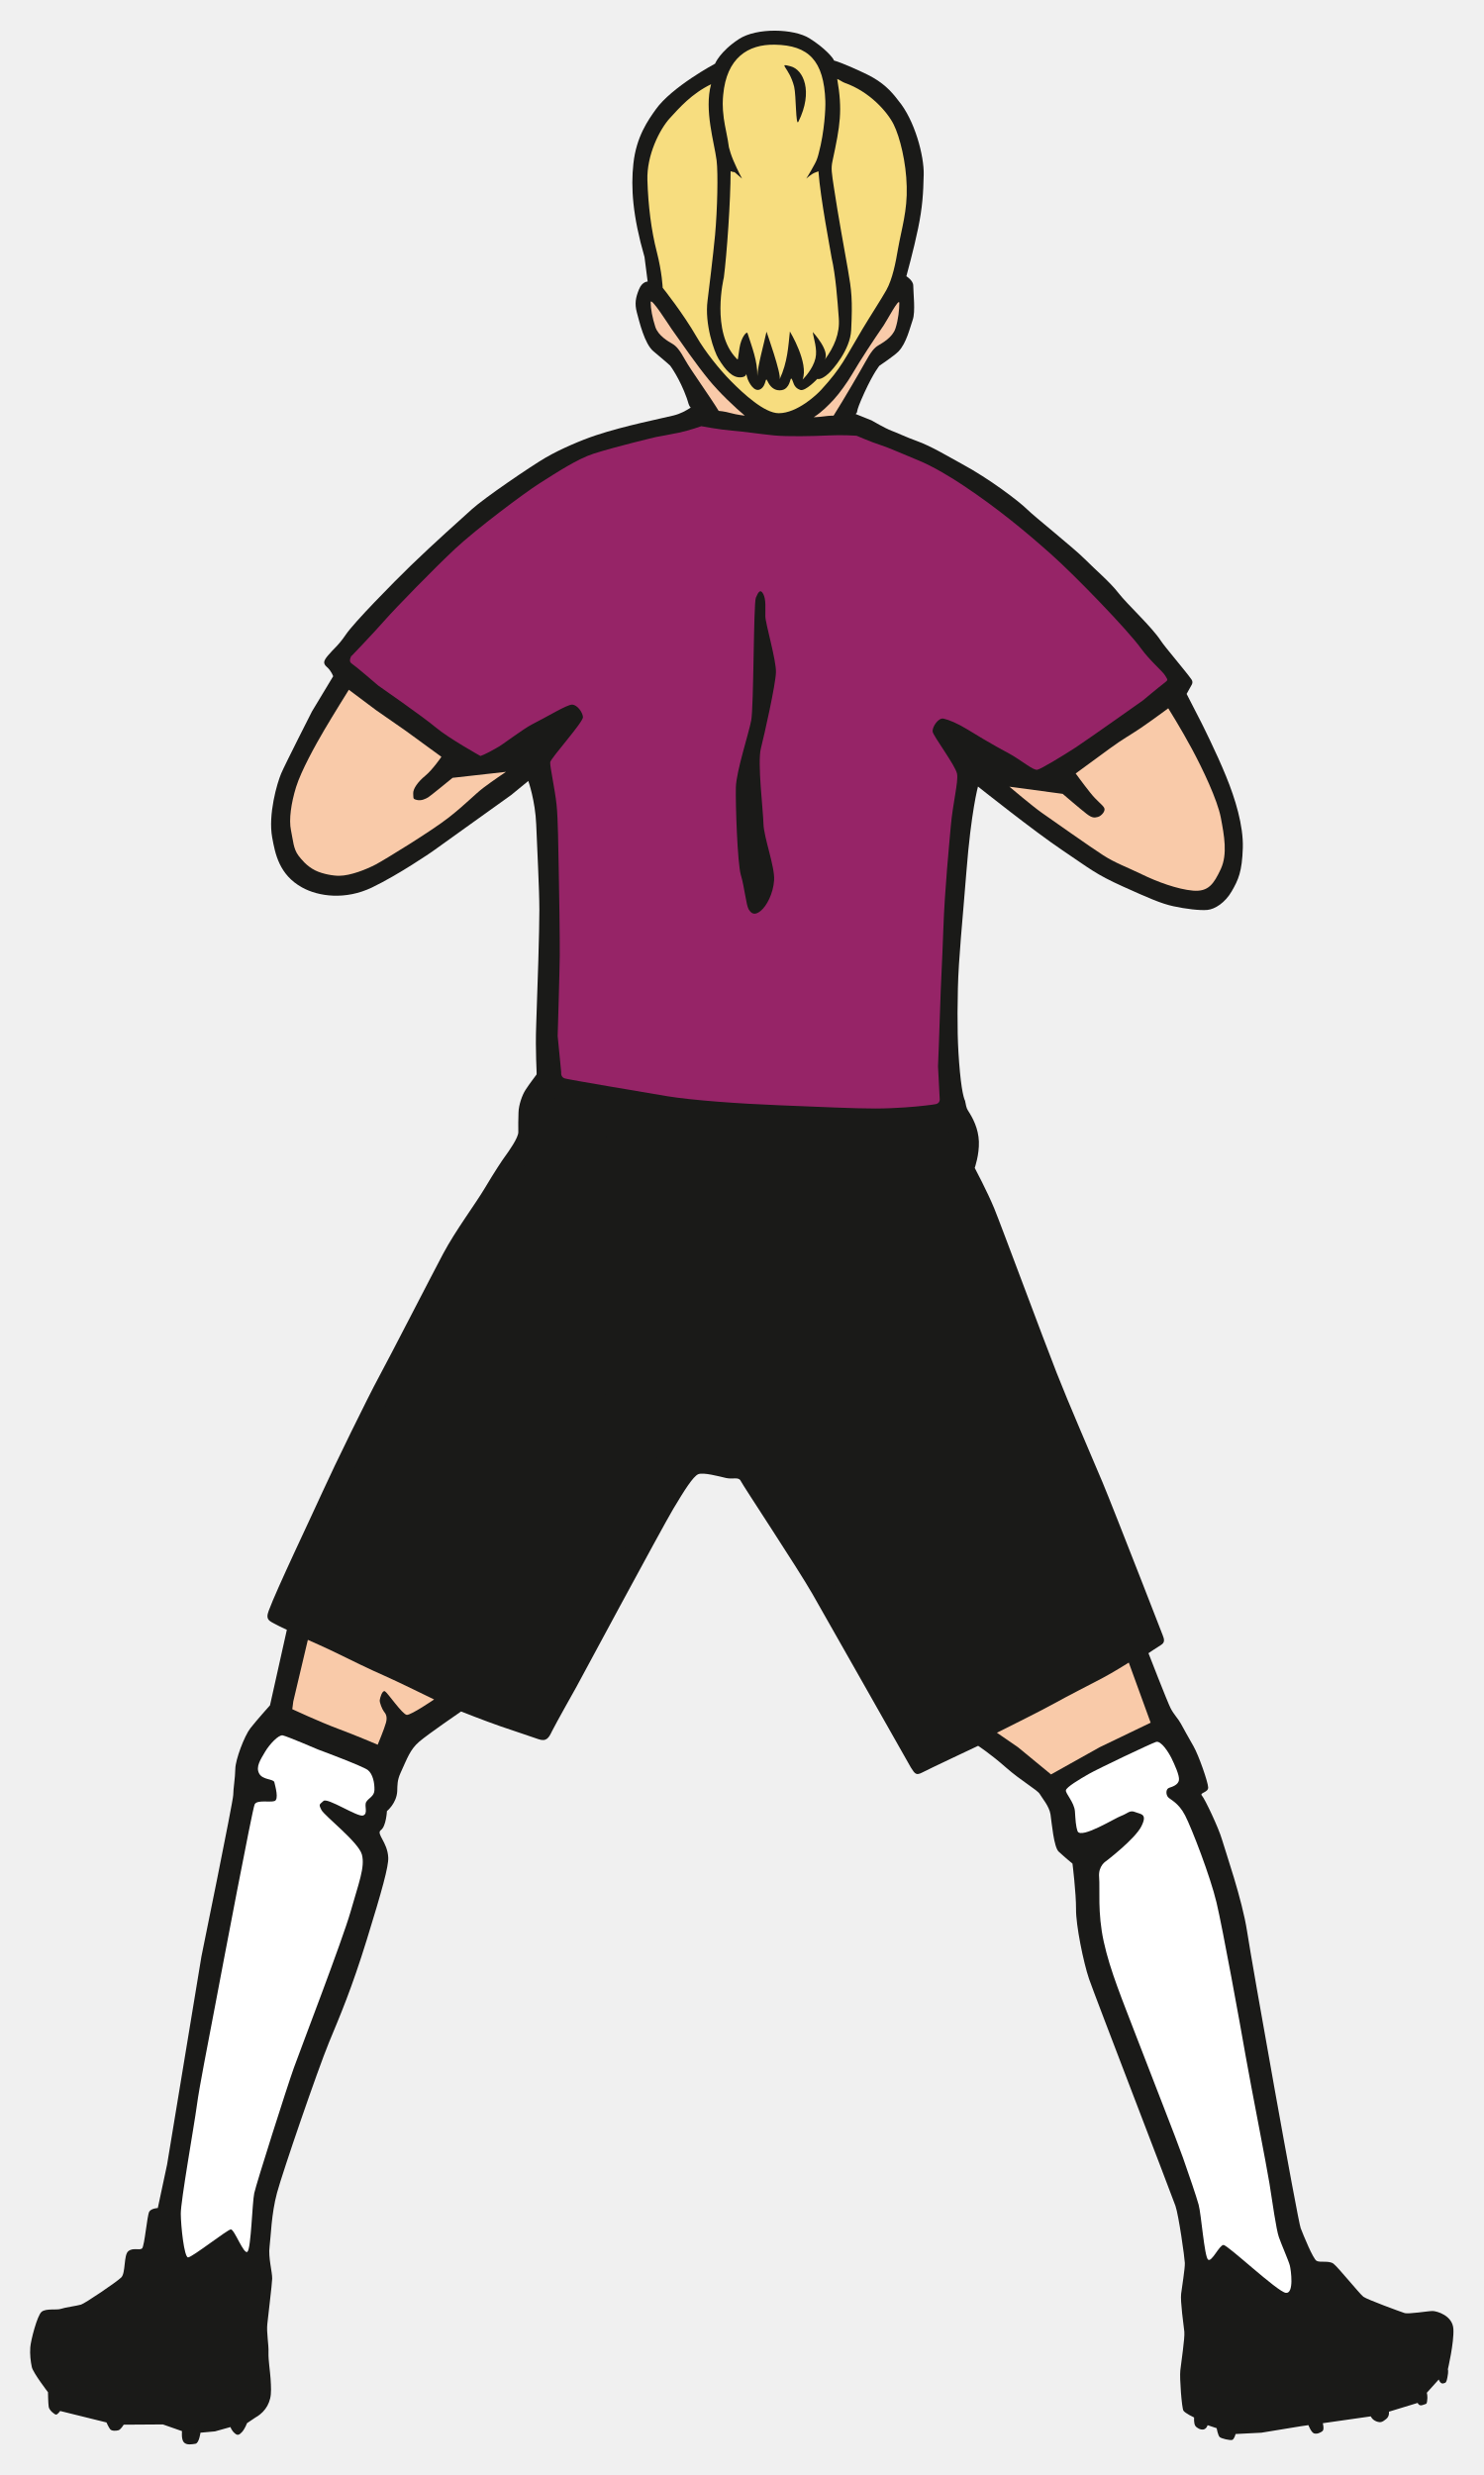
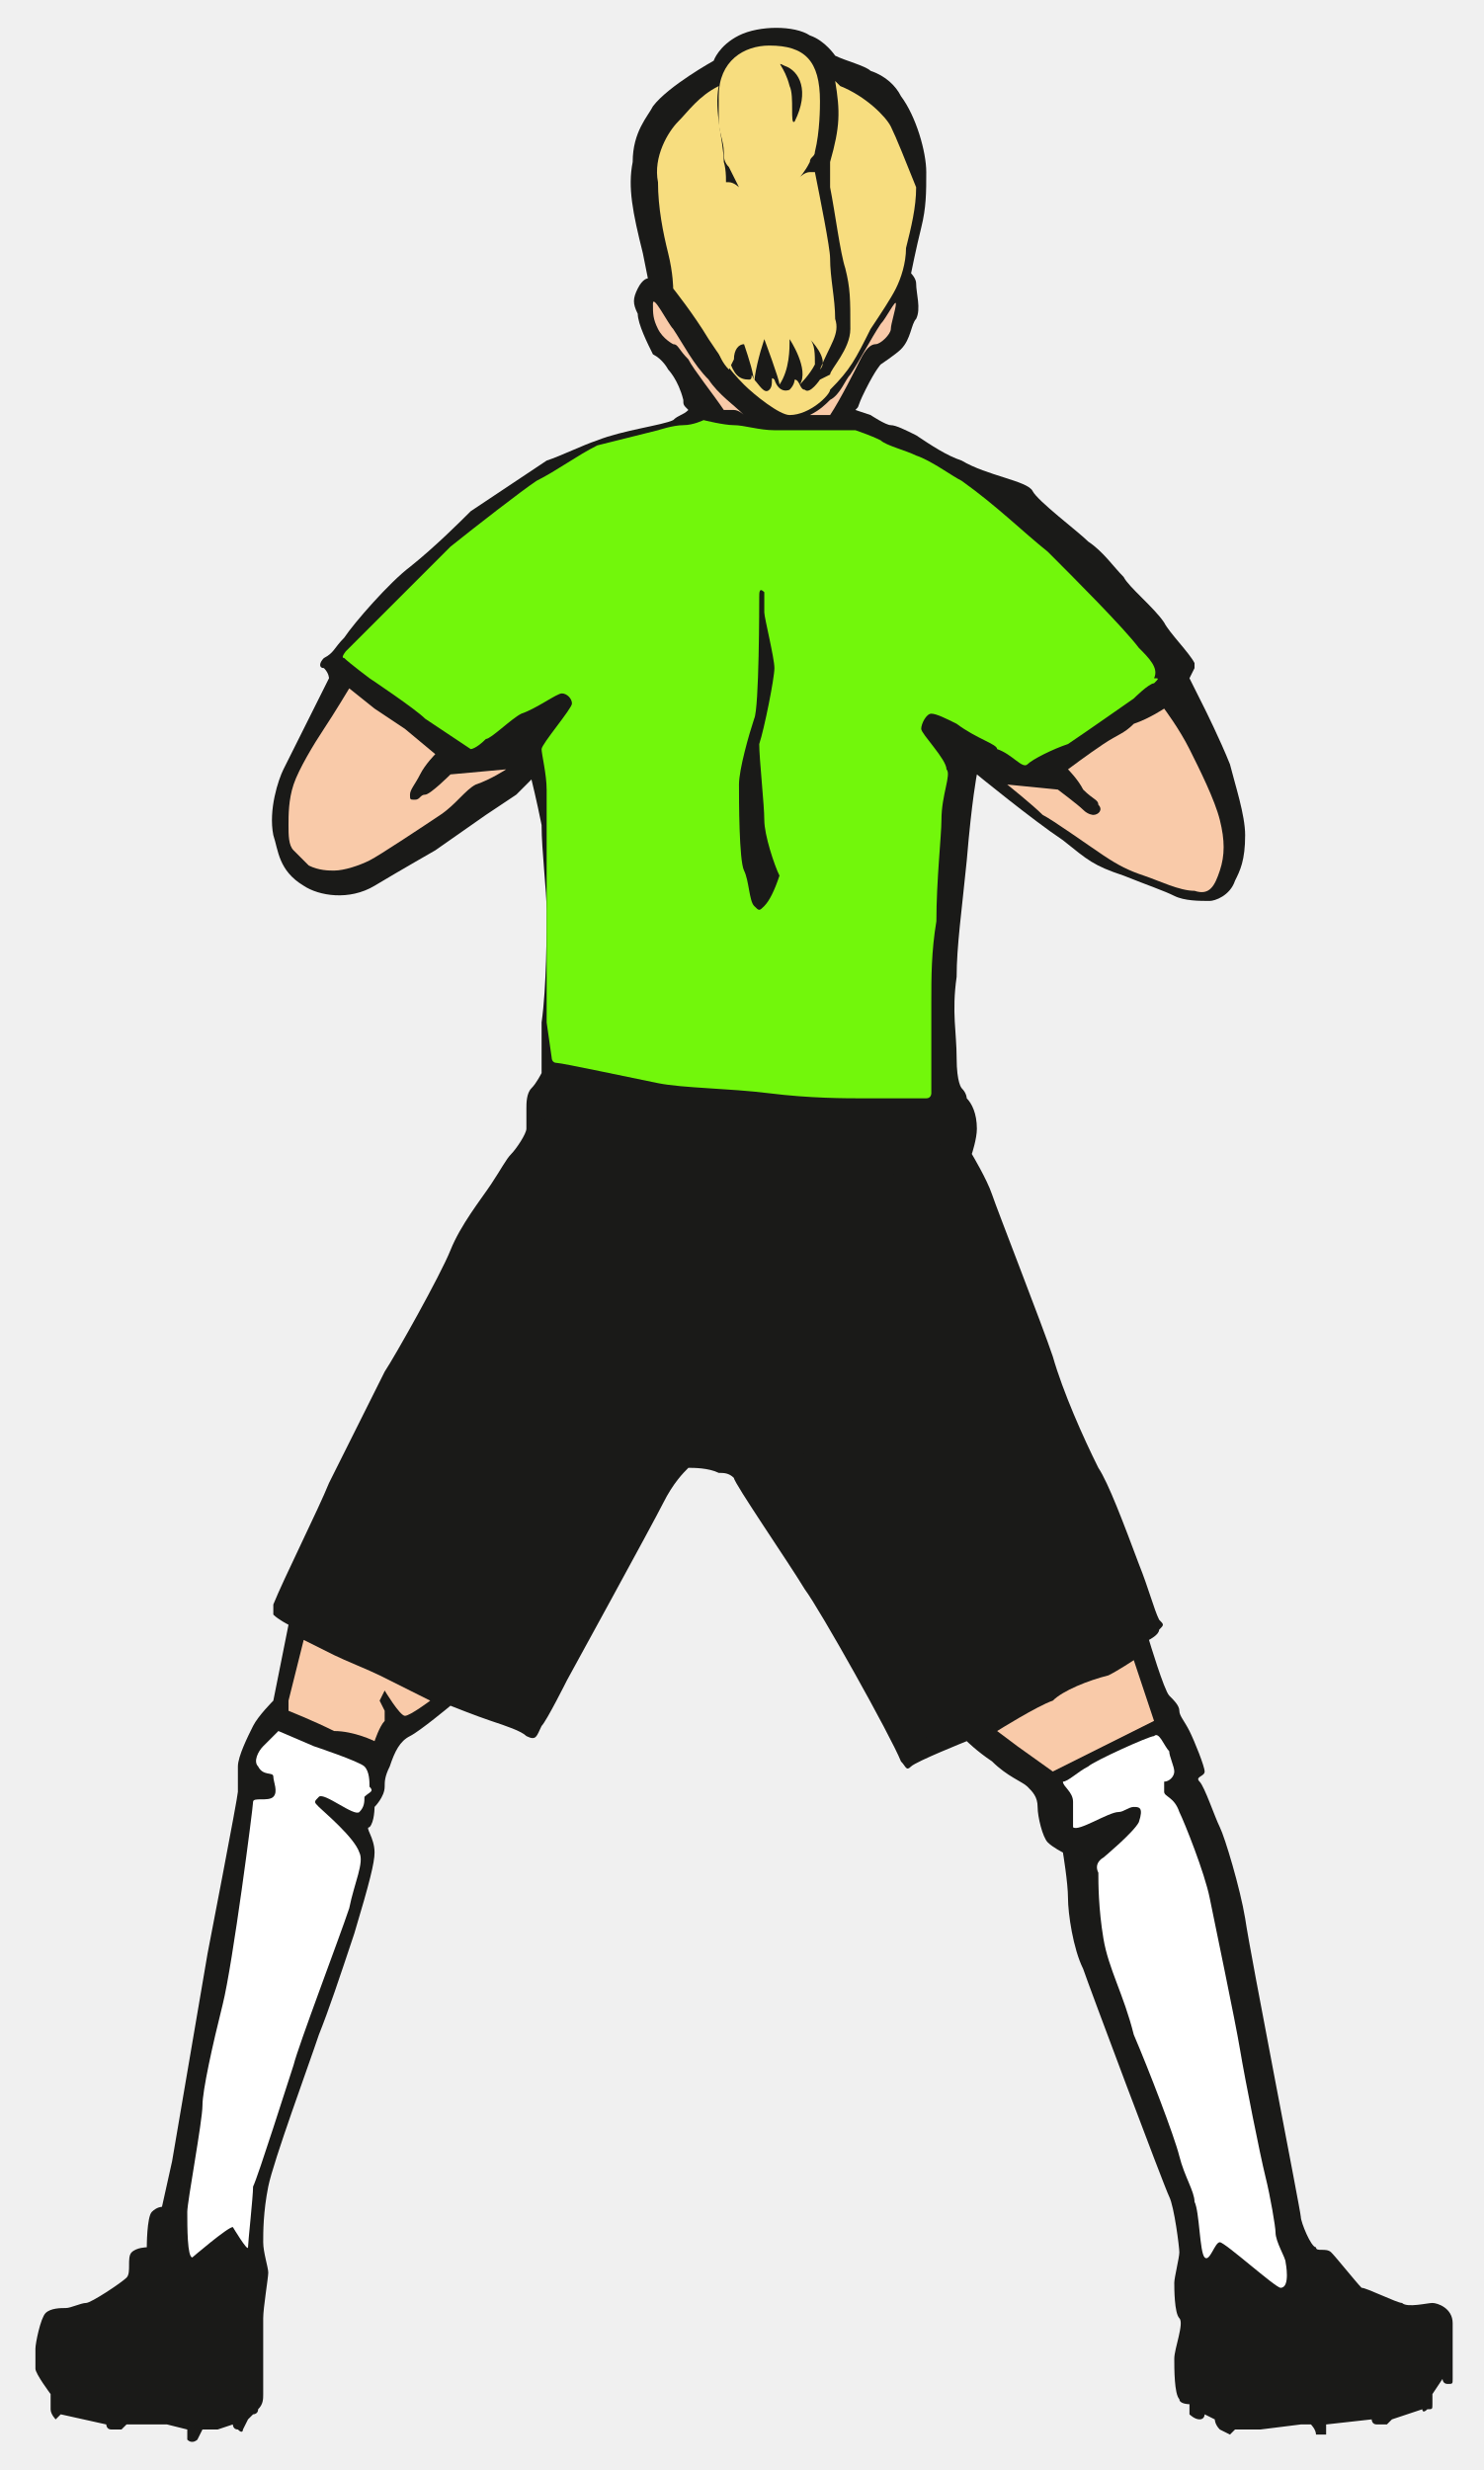
- <svg xmlns="http://www.w3.org/2000/svg" version="1.1" id="Ebene_1" x="0px" y="0px" width="29.252px" height="48.792px" viewBox="0 0 29.252 48.792" enable-background="new 0 0 29.252 48.792" xml:space="preserve">
-   <path fill="#1A1A18" d="M28.652,45.912c-0.016-0.265-0.326-0.352-0.41-0.353c-0.085-0.001-0.48,0.067-0.556,0.039  c-0.077-0.025-0.729-0.262-0.808-0.32c-0.076-0.058-0.499-0.583-0.589-0.651s-0.263-0.017-0.334-0.057  c-0.071-0.041-0.255-0.495-0.313-0.643s-0.961-5.22-1.057-5.853c-0.097-0.632-0.426-1.572-0.494-1.808s-0.342-0.809-0.396-0.867  c-0.055-0.06,0.127-0.059,0.123-0.162c-0.003-0.104-0.185-0.631-0.291-0.815c-0.105-0.185-0.195-0.344-0.246-0.44  s-0.141-0.183-0.205-0.309s-0.435-1.082-0.435-1.082s0.16-0.109,0.247-0.162c0.086-0.052,0.061-0.121,0.033-0.194  c-0.077-0.197-0.245-0.631-0.432-1.109c-0.298-0.761-0.644-1.643-0.752-1.9c-0.26-0.618-0.664-1.545-0.906-2.162  c-0.244-0.616-1.099-2.923-1.232-3.245c-0.133-0.323-0.383-0.795-0.383-0.795s0.091-0.26,0.082-0.519  c-0.01-0.259-0.119-0.465-0.215-0.612c-0.033-0.048-0.043-0.12-0.057-0.188h0.002c0,0-0.057-0.075-0.104-0.575  s-0.056-0.94-0.04-1.644c0.013-0.594,0.091-1.323,0.167-2.292c0.094-1.203,0.229-1.688,0.229-1.688s1.115,0.888,1.663,1.255  c0.548,0.368,0.649,0.469,1.191,0.714c0.52,0.234,0.757,0.338,1,0.391c0.244,0.053,0.521,0.086,0.669,0.072  c0.15-0.014,0.351-0.144,0.479-0.367c0.13-0.225,0.204-0.385,0.219-0.854c0.014-0.44-0.151-0.976-0.329-1.41  c-0.191-0.472-0.494-1.072-0.494-1.072l-0.285-0.555l0.096-0.173c0,0,0.041-0.054,0-0.112c-0.113-0.162-0.527-0.643-0.604-0.763  c-0.179-0.275-0.657-0.712-0.833-0.938c-0.175-0.226-0.448-0.452-0.667-0.673c-0.219-0.22-0.985-0.83-1.141-0.984  s-0.739-0.599-1.281-0.891c-0.261-0.141-0.599-0.349-0.891-0.453c-0.209-0.075-0.389-0.163-0.5-0.203s-0.391-0.203-0.391-0.203  l-0.312-0.125c0.069-0.081-0.041,0.044,0.172-0.422c0.187-0.406,0.297-0.531,0.297-0.531s0.284-0.189,0.375-0.281  c0.157-0.163,0.226-0.469,0.281-0.625c0.056-0.158,0.01-0.531,0.01-0.672c0-0.102-0.136-0.185-0.136-0.185s0.146-0.528,0.232-0.946  c0.086-0.419,0.102-0.689,0.11-1.059c0.009-0.37-0.179-1.076-0.499-1.457c-0.147-0.196-0.307-0.361-0.602-0.509  c-0.128-0.063-0.495-0.234-0.668-0.282c-0.009-0.047-0.188-0.254-0.484-0.438c-0.306-0.191-1.039-0.215-1.391,0.016  c-0.377,0.248-0.469,0.484-0.469,0.484s-0.856,0.458-1.172,0.906c-0.145,0.205-0.38,0.529-0.438,1.062  c-0.052,0.475-0.016,1.031,0.219,1.844l0.062,0.484c0,0-0.108-0.004-0.172,0.156c-0.064,0.158-0.088,0.275-0.041,0.453  c0.048,0.176,0.151,0.621,0.328,0.766c0.175,0.143,0.328,0.281,0.328,0.281s0.188,0.25,0.328,0.641  c0.035,0.098,0.034,0.142,0.078,0.188c-0.095,0.06-0.196,0.12-0.344,0.156c-0.202,0.051-0.963,0.201-1.531,0.391  c-0.281,0.094-0.692,0.268-0.984,0.438c-0.293,0.17-1.206,0.793-1.453,1.016c-0.247,0.224-0.734,0.656-1.203,1.109  c-0.358,0.347-1.12,1.123-1.281,1.36c-0.161,0.235-0.231,0.268-0.354,0.415c-0.084,0.101-0.109,0.154-0.021,0.23  c0.089,0.078,0.122,0.181,0.122,0.181l-0.417,0.692c0,0-0.528,1.037-0.608,1.225s-0.26,0.806-0.177,1.261  c0.059,0.323,0.138,0.735,0.589,0.985c0.324,0.18,0.854,0.252,1.378,0.001s1.185-0.706,1.185-0.706l0.984-0.705l0.575-0.412  l0.338-0.277c0,0,0.138,0.39,0.156,0.859c0.018,0.47,0.062,1.275,0.062,1.688c0,0.411-0.034,1.51-0.062,2.25  c-0.021,0.542,0.015,0.964,0.007,0.989c0,0-0.15,0.198-0.219,0.306c-0.068,0.105-0.133,0.3-0.137,0.44  c-0.004,0.14-0.007,0.277-0.004,0.389c0.004,0.111-0.195,0.389-0.26,0.478c-0.065,0.089-0.202,0.295-0.395,0.619  c-0.191,0.322-0.582,0.842-0.826,1.3c-0.242,0.456-1.062,2.054-1.271,2.438c-0.208,0.383-0.881,1.756-1.104,2.25  c-0.223,0.493-0.914,1.94-1.065,2.353c-0.03,0.084-0.044,0.153,0.028,0.205c0.071,0.051,0.33,0.17,0.33,0.17l-0.332,1.488  c0,0-0.268,0.299-0.387,0.452s-0.294,0.618-0.297,0.801c-0.003,0.182-0.041,0.396-0.041,0.515c0,0.117-0.627,3.184-0.627,3.184  l-0.677,4.102l-0.183,0.857c0,0-0.123,0.004-0.167,0.069s-0.093,0.685-0.144,0.728s-0.177-0.023-0.271,0.054  c-0.094,0.077-0.048,0.432-0.14,0.519c-0.091,0.089-0.714,0.511-0.792,0.534c-0.08,0.024-0.32,0.056-0.398,0.084  s-0.293-0.014-0.379,0.058c-0.086,0.07-0.213,0.562-0.223,0.7s0.006,0.277,0.031,0.392c0.027,0.114,0.318,0.493,0.318,0.493  s0.003,0.218,0.014,0.287c0.01,0.069,0.112,0.151,0.144,0.154c0.03,0.003,0.082-0.071,0.082-0.071l0.913,0.226  c0,0,0.041,0.093,0.072,0.133c0.031,0.039,0.119,0.034,0.164,0.021c0.045-0.012,0.104-0.11,0.104-0.11l0.772-0.005l0.377,0.132  c0,0-0.018,0.162,0.037,0.221c0.054,0.06,0.157,0.039,0.229,0.028c0.072-0.013,0.098-0.218,0.098-0.218l0.287-0.026l0.303-0.085  c0,0,0.027,0.072,0.082,0.119c0.055,0.051,0.088,0.043,0.146-0.02s0.1-0.176,0.1-0.176l0.168-0.113c0,0,0.07-0.035,0.143-0.109  c0.073-0.076,0.119-0.16,0.145-0.265c0.025-0.105,0.018-0.234,0.008-0.391s-0.045-0.359-0.041-0.515  C5.3,46.22,5.252,45.989,5.27,45.817c0.016-0.17,0.092-0.771,0.096-0.896c0.003-0.126-0.08-0.421-0.052-0.627  c0.027-0.205,0.034-0.645,0.147-1.064s0.799-2.417,1.023-2.962c0.226-0.546,0.447-1.058,0.747-2.029  c0.3-0.971,0.431-1.446,0.423-1.618c-0.014-0.309-0.246-0.469-0.145-0.543c0.104-0.074,0.119-0.374,0.119-0.374  s0.191-0.154,0.203-0.392c0.005-0.108-0.005-0.209,0.068-0.367c0.128-0.277,0.184-0.454,0.365-0.609s0.826-0.596,0.826-0.596  s0.467,0.185,0.779,0.293c0.312,0.109,0.575,0.191,0.74,0.251c0.164,0.059,0.211-0.024,0.275-0.159  c0.066-0.135,0.479-0.869,0.479-0.869s1.686-3.135,1.909-3.509c0.223-0.374,0.393-0.64,0.492-0.684  c0.101-0.043,0.418,0.044,0.553,0.075c0.134,0.029,0.246-0.03,0.287,0.059c0.041,0.088,1.123,1.72,1.409,2.22  c0.259,0.449,1.662,2.933,1.943,3.426c0.082,0.132,0.107,0.159,0.219,0.103c0.11-0.059,1.108-0.529,1.108-0.529  s0.247,0.161,0.548,0.427c0.301,0.265,0.622,0.444,0.667,0.523s0.188,0.241,0.212,0.403c0.024,0.16,0.064,0.646,0.162,0.734  c0.139,0.128,0.271,0.235,0.271,0.235s0.072,0.581,0.07,0.896c-0.004,0.313,0.144,1.045,0.256,1.376  c0.113,0.329,1.639,4.286,1.704,4.476c0.065,0.19,0.181,1.016,0.185,1.125s-0.055,0.461-0.073,0.607  c-0.019,0.149,0.05,0.626,0.063,0.748s-0.063,0.608-0.079,0.762c-0.017,0.153,0.029,0.743,0.061,0.794  c0.032,0.051,0.21,0.135,0.21,0.135s-0.007,0.116,0.023,0.163c0.031,0.046,0.106,0.085,0.164,0.073  c0.059-0.012,0.08-0.084,0.08-0.084l0.178,0.059c0,0,0.026,0.141,0.058,0.173c0.03,0.032,0.202,0.07,0.247,0.059  c0.044-0.013,0.068-0.117,0.068-0.117l0.51-0.026l0.774-0.127l0.152-0.022c0,0,0.055,0.146,0.112,0.163  c0.059,0.018,0.124-0.014,0.164-0.044c0.042-0.029,0.008-0.157,0.008-0.157l0.946-0.135c0,0,0.025,0.066,0.11,0.099  c0.086,0.032,0.12,0.011,0.191-0.045c0.073-0.056,0.056-0.146,0.056-0.146l0.567-0.173c0,0,0.023,0.067,0.094,0.043  c0.082-0.029,0.082-0.015,0.092-0.076c0.016-0.097-0.006-0.167-0.006-0.167l0.236-0.262c0,0,0.029,0.091,0.088,0.078  c0.058-0.012,0.062-0.025,0.082-0.117c0.027-0.133,0.009-0.161,0.009-0.161S28.668,46.179,28.652,45.912z" />
-   <path id="skin-leg-l" fill-rule="evenodd" clip-rule="evenodd" fill="#F9CAA9" d="M7.446,34.395c0,0,0.132-0.315,0.163-0.434  c0.032-0.119-0.004-0.177-0.041-0.221c-0.036-0.046-0.086-0.177-0.082-0.221c0.005-0.046,0.05-0.205,0.103-0.177  S7.933,33.8,8.02,33.807c0.086,0.005,0.538-0.304,0.538-0.304s-0.78-0.382-0.985-0.47c-0.206-0.088-0.721-0.336-0.928-0.44  c-0.209-0.104-0.576-0.265-0.576-0.265l-0.287,1.213l-0.02,0.154c0,0,0.537,0.249,0.893,0.382  C7.011,34.209,7.446,34.395,7.446,34.395z" />
-   <path id="skin-leg-r" fill-rule="evenodd" clip-rule="evenodd" fill="#F9CAA9" d="M20.792,33.577  c-0.26,0.146-1.139,0.582-1.139,0.582l0.416,0.286l0.651,0.536l0.958-0.536l1.006-0.484l-0.431-1.185c0,0-0.318,0.2-0.513,0.302  C21.546,33.181,21.025,33.446,20.792,33.577z" />
-   <path id="goalie-sock-r" fill-rule="evenodd" clip-rule="evenodd" fill="#FFFFFF" d="M21.245,36.105  c0.082,0.147,0.738-0.265,0.861-0.308c0.124-0.045,0.164-0.119,0.273-0.074s0.248,0.029,0.123,0.279  c-0.123,0.25-0.695,0.687-0.695,0.687s-0.159,0.091-0.139,0.316c0.02,0.228-0.035,0.7,0.092,1.276  c0.127,0.577,0.367,1.145,0.637,1.853c0.271,0.709,0.797,2.041,0.924,2.403c0.127,0.364,0.257,0.74,0.309,0.927  c0.051,0.187,0.113,1.019,0.185,1.081c0.071,0.062,0.221-0.284,0.304-0.288c0.082-0.004,1.062,0.922,1.229,0.944  c0.168,0.022,0.102-0.452,0.08-0.538c-0.021-0.087-0.166-0.415-0.216-0.56c-0.052-0.145-0.128-0.693-0.186-1.059  c-0.058-0.364-0.355-1.865-0.469-2.511c-0.112-0.646-0.452-2.513-0.575-3.029c-0.123-0.516-0.486-1.457-0.619-1.715  c-0.133-0.259-0.301-0.313-0.34-0.365s-0.043-0.156,0.027-0.18c0.07-0.022,0.178-0.06,0.192-0.151s-0.088-0.31-0.146-0.43  c-0.058-0.118-0.208-0.353-0.305-0.323c-0.096,0.029-1.151,0.531-1.327,0.632c-0.176,0.1-0.445,0.261-0.451,0.323  c-0.008,0.062,0.163,0.235,0.178,0.411C21.204,35.886,21.206,35.994,21.245,36.105z" />
-   <path id="goalie-sock-l" fill-rule="evenodd" clip-rule="evenodd" fill="#FFFFFF" d="M7.219,35.525  c-0.043,0.081,0.044,0.229-0.062,0.266s-0.702-0.36-0.78-0.287s-0.1,0.06-0.041,0.176c0.059,0.118,0.732,0.633,0.799,0.882  c0.064,0.248-0.064,0.561-0.224,1.126c-0.161,0.564-0.981,2.696-1.118,3.078c-0.137,0.383-0.74,2.279-0.781,2.471  c-0.04,0.19-0.062,1.089-0.134,1.154s-0.257-0.446-0.328-0.441c-0.071,0.007-0.765,0.553-0.842,0.552  c-0.078-0.001-0.142-0.617-0.144-0.86c-0.003-0.243,0.266-1.753,0.316-2.13s0.215-1.2,0.365-1.994s0.73-3.85,0.775-3.946  s0.297-0.036,0.391-0.066s0.013-0.299-0.002-0.37s-0.233-0.042-0.301-0.175c-0.07-0.133,0.031-0.277,0.117-0.425  c0.087-0.148,0.266-0.34,0.348-0.325s0.7,0.28,0.7,0.28s0.878,0.325,0.979,0.404c0.101,0.08,0.133,0.259,0.13,0.39  C7.381,35.415,7.263,35.446,7.219,35.525z" />
-   <path id="goalie-shorts" fill-rule="evenodd" clip-rule="evenodd" fill="#1A1A18" d="M19.243,24.023c0,0-0.25-0.618-0.41-0.676  c-0.161-0.058-0.915-0.051-1.037-0.058c-0.205-0.016-0.284-0.001-0.383-0.074c-0.1-0.073-0.131-0.242-0.068-0.279  c0.098-0.059,0.441-0.051,0.561-0.059c0.232-0.015,0.544-0.023,0.698-0.059c0.153-0.037,0.116-0.263,0.147-0.33  c0.03-0.067-0.055-0.234-0.147-0.243c-0.093-0.01-0.773,0.012-1.352,0.028c-0.577,0.015-1.438-0.051-2.072-0.103  c-0.633-0.051-1.268-0.009-2.003-0.118s-2.2-0.418-2.296-0.404c-0.069,0.011-0.181,0.088-0.205,0.191  c-0.023,0.104-0.005,0.274,0.055,0.368c0.061,0.094,1.578,0.201,1.624,0.307s0.076,0.237,0,0.304  c-0.077,0.065-0.181,0.108-0.348,0.116c-0.167,0.009-1.406-0.258-1.499-0.169c-0.092,0.089-0.43,0.572-0.52,0.706  c-0.093,0.133-0.609,0.899-0.853,1.326c-0.243,0.428-0.562,1.006-0.75,1.375c-0.188,0.368-0.728,1.439-0.896,1.771  c-0.168,0.332-0.78,1.568-0.959,1.979c-0.178,0.412-0.588,1.271-0.711,1.565c-0.034,0.08-0.04,0.129,0.041,0.191  c0.08,0.061,0.333,0.193,0.557,0.295c0.223,0.102,0.948,0.47,1.496,0.733c0.547,0.266,1.355,0.618,1.629,0.722  c0.252,0.094,0.767,0.279,0.903,0.322c0.138,0.045,0.165-0.014,0.247-0.176c0.025-0.053,0.227-0.463,0.574-1.117  c0.821-1.544,1.937-3.472,1.898-3.544c-0.037-0.072-0.605-0.442-0.848-0.618c-0.242-0.175-0.797-0.764-0.78-0.822  s0.174-0.061,0.231-0.06c0.059,0.001,0.625,0.337,0.85,0.5c0.223,0.163,0.816,0.44,0.902,0.471s0.312,0.028,0.439,0.065  c0.126,0.038,0.281,0.095,0.464,0.104s1.091-0.259,1.499-0.353c0.408-0.095,0.884-0.186,0.979-0.14  c0.098,0.045,0.036,0.127-0.016,0.182c-0.051,0.054-0.168,0.229-0.622,0.369s-1.216,0.33-1.184,0.404  c0.031,0.074,0.256,0.41,0.41,0.661s0.777,1.205,1.055,1.729c0.277,0.522,1.504,2.692,1.563,2.815  c0.059,0.123,0.059,0.152,0.197,0.096c0.246-0.117,0.83-0.391,1.254-0.596c0.547-0.264,1.506-0.765,1.889-0.985  c0.383-0.22,0.779-0.457,0.902-0.544c0.124-0.088,0.041-0.209,0.041-0.209L19.243,24.023z" />
-   <path id="skin-arm-l" fill="#F9CAA9" d="M9.975,15.216l-1.053,0.118c0,0-0.426,0.35-0.477,0.382  c-0.052,0.032-0.14,0.076-0.226,0.054c-0.087-0.021-0.065-0.031-0.073-0.125c-0.007-0.093,0.093-0.233,0.238-0.352  s0.318-0.373,0.318-0.373l-0.699-0.51L7.414,14l-0.537-0.402c0,0-0.306,0.49-0.483,0.791c-0.177,0.301-0.457,0.806-0.557,1.127  c-0.099,0.32-0.144,0.644-0.101,0.85s0.047,0.365,0.146,0.499c0.055,0.071,0.159,0.208,0.334,0.295  c0.15,0.074,0.367,0.107,0.473,0.105c0.226-0.002,0.535-0.127,0.719-0.223c0.182-0.097,1.1-0.66,1.439-0.926s0.51-0.455,0.686-0.588  C9.707,15.396,9.975,15.216,9.975,15.216z" />
-   <path id="goalie-shirt" fill="#962467" d="M22.49,12.778c-0.254-0.353-1.289-1.426-1.771-1.854  c-0.481-0.428-1.041-0.896-1.729-1.354c-0.212-0.142-0.589-0.376-0.901-0.501c-0.22-0.088-0.566-0.244-0.734-0.297  c-0.168-0.052-0.469-0.182-0.469-0.182s-0.28-0.02-0.546-0.006c-0.324,0.016-0.82,0.025-1.078,0  c-0.284-0.028-0.587-0.075-0.828-0.094s-0.609-0.088-0.609-0.088s-0.221,0.08-0.438,0.127c-0.16,0.034-0.452,0.086-0.452,0.086  s-0.776,0.183-1.234,0.329c-0.319,0.102-0.749,0.385-1.062,0.583c-0.313,0.199-1.242,0.896-1.667,1.292  c-0.424,0.397-1.169,1.162-1.375,1.396c-0.204,0.235-0.76,0.818-0.686,0.734c0.075-0.084-0.075,0.066,0.021,0.131  c0.095,0.064,0.523,0.434,0.523,0.434s0.884,0.614,1.138,0.828c0.255,0.214,0.878,0.561,0.878,0.561s0.084-0.021,0.334-0.167  c0.068-0.029,0.512-0.37,0.688-0.458c0.291-0.146,0.688-0.391,0.787-0.387c0.1,0.004,0.203,0.146,0.213,0.244  c0.01,0.098-0.638,0.813-0.646,0.892c-0.008,0.08,0.095,0.544,0.125,0.834c0.031,0.29,0.033,0.867,0.042,1.229  s0.024,1.456,0.021,1.75c-0.002,0.292-0.041,1.584-0.041,1.584l0.07,0.717c0,0-0.016,0.095,0.074,0.12  c0.088,0.025,1.535,0.269,2.019,0.35c0.483,0.079,1.389,0.146,2.201,0.178s1.471,0.064,1.895,0.064s0.844-0.043,0.844-0.043  s0.266-0.026,0.35-0.043c0.084-0.018,0.079-0.091,0.079-0.091l-0.034-0.655c0,0,0.027-0.645,0.041-1.13s0.043-0.951,0.064-1.571  c0.027-0.794,0.121-1.72,0.146-2.021c0.041-0.471,0.152-0.88,0.125-1.042c-0.027-0.16-0.47-0.745-0.482-0.834  c-0.012-0.087,0.111-0.279,0.215-0.256c0.102,0.022,0.271,0.09,0.476,0.216c0.438,0.271,0.753,0.438,0.792,0.458  c0.271,0.146,0.5,0.354,0.583,0.333c0.083-0.021,0.483-0.263,0.765-0.446c0.279-0.186,1.312-0.918,1.312-0.918  s0.323-0.27,0.418-0.341c0.096-0.073,0.07-0.064,0.025-0.148C22.924,13.236,22.669,13.027,22.49,12.778z" />
-   <path fill-rule="evenodd" clip-rule="evenodd" fill="#1A1A18" d="M15.051,16.24c-0.006-0.271-0.122-1.2-0.051-1.485  c0.072-0.286,0.29-1.256,0.297-1.5c0.008-0.242-0.207-0.958-0.209-1.106c-0.002-0.149,0.017-0.331-0.041-0.439  c-0.057-0.107-0.099-0.039-0.146,0.074c-0.047,0.113-0.04,2.158-0.092,2.421c-0.051,0.265-0.292,0.996-0.302,1.314  c-0.009,0.317,0.03,1.505,0.099,1.734c0.07,0.229,0.103,0.59,0.154,0.675c0.053,0.084,0.116,0.125,0.234,0.031  c0.119-0.095,0.25-0.343,0.267-0.607C15.278,17.085,15.058,16.512,15.051,16.24z" />
-   <path id="skin-arm-r" fill="#F9CAA9" d="M19.9,15.509l1.05,0.141c0,0,0.356,0.306,0.47,0.393c0.113,0.088,0.157,0.079,0.225,0.062  c0.066-0.018,0.155-0.115,0.124-0.177c-0.03-0.062-0.146-0.135-0.279-0.305c-0.134-0.168-0.284-0.375-0.284-0.375  s0.42-0.308,0.682-0.499s0.36-0.235,0.599-0.396c0.238-0.162,0.544-0.39,0.544-0.39s0.254,0.405,0.467,0.802  c0.213,0.396,0.5,0.999,0.569,1.352c0.067,0.354,0.136,0.721,0,1.015c-0.138,0.293-0.242,0.452-0.548,0.426  c-0.305-0.026-0.707-0.174-1.01-0.322c-0.305-0.148-0.518-0.22-0.76-0.375s-1.031-0.712-1.211-0.838  C20.355,15.895,19.9,15.509,19.9,15.509z" />
-   <path id="skin-face-l" fill-rule="evenodd" clip-rule="evenodd" fill="#F9CAA9" d="M14.683,8.194  c-0.185-0.155-0.493-0.444-0.706-0.703c-0.257-0.314-0.518-0.697-0.734-1.001c-0.063-0.089-0.416-0.651-0.416-0.53  s0.034,0.307,0.092,0.484s0.26,0.289,0.337,0.334c0.076,0.045,0.139,0.114,0.261,0.334c0.091,0.166,0.479,0.707,0.651,0.988  c0,0,0.113,0.008,0.236,0.043S14.683,8.194,14.683,8.194z" />
-   <path id="skin-face-r" fill-rule="evenodd" clip-rule="evenodd" fill="#F9CAA9" d="M16.433,8.194  c0.204-0.323,0.531-0.885,0.623-1.052c0.121-0.22,0.184-0.288,0.26-0.333c0.076-0.046,0.279-0.156,0.337-0.334  s0.076-0.379,0.076-0.5s-0.246,0.35-0.308,0.439c-0.201,0.292-0.447,0.665-0.627,0.971c-0.081,0.138-0.243,0.369-0.361,0.496  c-0.11,0.117-0.224,0.235-0.391,0.344c0,0,0.094-0.002,0.203-0.017S16.433,8.194,16.433,8.194z" />
-   <path id="hair" fill-rule="evenodd" clip-rule="evenodd" fill="#F7DD7F" d="M17.618,2.454c-0.123-0.248-0.475-0.649-0.964-0.82  c-0.05-0.018-0.105-0.062-0.149-0.077c0.107,0.62,0.06,0.909-0.094,1.622c-0.031,0.145-0.014,0.232,0.03,0.525  c0.074,0.502,0.217,1.279,0.275,1.611c0.071,0.404,0.094,0.592,0.064,1.195c-0.02,0.387-0.362,0.776-0.445,0.852  c-0.152,0.14-0.223,0.108-0.223,0.108s-0.234,0.251-0.336,0.217c-0.139-0.046-0.134-0.173-0.169-0.217  c-0.034-0.044-0.015,0.124-0.138,0.201c-0.043,0.027-0.23,0.077-0.337-0.155c-0.052-0.111-0.017,0.082-0.138,0.155  c-0.129,0.078-0.24-0.147-0.26-0.216c-0.059-0.189,0.045-0.031-0.123-0.017c-0.168,0.017-0.307-0.137-0.448-0.368  c-0.083-0.135-0.276-0.682-0.214-1.146c0.022-0.175,0.11-0.89,0.148-1.292c0.045-0.496,0.062-1.216,0.03-1.471  c-0.046-0.356-0.247-0.99-0.109-1.5c-0.384,0.186-0.626,0.466-0.812,0.668c-0.199,0.217-0.459,0.727-0.443,1.223  c0.015,0.496,0.076,0.991,0.184,1.409c0.107,0.417,0.117,0.712,0.117,0.712s0.398,0.496,0.674,0.976  c0.156,0.271,0.439,0.63,0.674,0.866c0.245,0.248,0.659,0.631,0.94,0.631c0.367,0,0.755-0.371,0.836-0.46  c0.408-0.446,0.462-0.608,0.813-1.196c0.165-0.275,0.373-0.593,0.472-0.77c0.123-0.221,0.184-0.542,0.229-0.806  c0.071-0.405,0.188-0.759,0.173-1.238C17.864,3.198,17.741,2.702,17.618,2.454z" />
-   <path id="hair-p" fill="#F7DD7F" d="M16.536,6.272c-0.026-0.351-0.062-0.844-0.141-1.188c-0.026-0.164-0.221-1.17-0.26-1.707  c-0.017,0.007-0.03,0.013-0.053,0.02c-0.075,0.021-0.188,0.125-0.188,0.125s0.062-0.094,0.172-0.297  c0.039-0.072,0.061-0.146,0.077-0.214c0.11-0.411,0.134-0.876,0.128-1.021c-0.028-0.794-0.331-1.098-0.993-1.109  c-0.536-0.012-0.955,0.264-1.021,0.99c-0.008,0.09-0.02,0.226,0.012,0.463c0.021,0.16,0.081,0.401,0.101,0.57  c0.016,0.064,0.043,0.153,0.087,0.258c0.094,0.219,0.172,0.359,0.172,0.359s-0.107-0.09-0.151-0.13  c-0.002,0.007-0.037-0.003-0.075-0.015c0.001,0.57-0.074,1.639-0.133,2.094c-0.001,0.004-0.261,1.076,0.25,1.598  c0.036,0.036,0.019,0.041,0.058-0.205c0.033-0.217,0.145-0.338,0.158-0.296c0.09,0.28,0.198,0.55,0.195,0.846  c0.002-0.188,0.131-0.64,0.18-0.874c0,0,0.301,0.848,0.258,0.94c0.159-0.343,0.171-0.652,0.203-0.944c0,0,0.378,0.621,0.25,0.948  c0.025-0.024,0.203-0.204,0.254-0.419c0.043-0.184-0.039-0.396-0.053-0.518c0,0,0.356,0.381,0.231,0.553  C16.444,6.841,16.56,6.577,16.536,6.272z M15.74,2.399c-0.055,0.109-0.043-0.521-0.084-0.689c-0.098-0.391-0.338-0.472-0.07-0.403  C15.838,1.372,16.037,1.8,15.74,2.399z" />
+ <svg xmlns="http://www.w3.org/2000/svg" version="1.1" id="Ebene_1" x="0px" y="0px" viewBox="0 0 29.3 48.8" style="enable-background:new 0 0 29.3 48.8;" xml:space="preserve">
+   <style type="text/css">
+ 	.st0{fill:#1A1A18;}
+ 	.st1{fill-rule:evenodd;clip-rule:evenodd;fill:#F9CAA9;}
+ 	.st2{fill-rule:evenodd;clip-rule:evenodd;fill:#FFFFFF;}
+ 	.st3{fill-rule:evenodd;clip-rule:evenodd;fill:#1A1A18;}
+ 	.st4{fill:#F9CAA9;}
+ 	.st5{fill:#72F70B;}
+ 	.st6{fill-rule:evenodd;clip-rule:evenodd;fill:#F7DD7F;}
+ 	.st7{fill:#F7DD7F;}
+ </style>
+   <path class="st0" d="M28.7,45.9c0-0.3-0.3-0.4-0.4-0.4c-0.1,0-0.5,0.1-0.6,0c-0.1,0-0.7-0.3-0.8-0.3c-0.1-0.1-0.5-0.6-0.6-0.7  s-0.3,0-0.3-0.1c-0.1,0-0.3-0.5-0.3-0.6s-1-5.2-1.1-5.9c-0.1-0.6-0.4-1.6-0.5-1.8s-0.3-0.8-0.4-0.9c-0.1-0.1,0.1-0.1,0.1-0.2  c0-0.1-0.2-0.6-0.3-0.8c-0.1-0.2-0.2-0.3-0.2-0.4s-0.1-0.2-0.2-0.3s-0.4-1.1-0.4-1.1s0.2-0.1,0.2-0.2c0.1-0.1,0.1-0.1,0-0.2  c-0.1-0.2-0.2-0.6-0.4-1.1c-0.3-0.8-0.6-1.6-0.8-1.9c-0.3-0.6-0.7-1.5-0.9-2.2c-0.2-0.6-1.1-2.9-1.2-3.2c-0.1-0.3-0.4-0.8-0.4-0.8  s0.1-0.3,0.1-0.5c0-0.3-0.1-0.5-0.2-0.6c0,0,0-0.1-0.1-0.2h0c0,0-0.1-0.1-0.1-0.6s-0.1-0.9,0-1.6c0-0.6,0.1-1.3,0.2-2.3  c0.1-1.2,0.2-1.7,0.2-1.7s1.1,0.9,1.7,1.3c0.5,0.4,0.6,0.5,1.2,0.7c0.5,0.2,0.8,0.3,1,0.4c0.2,0.1,0.5,0.1,0.7,0.1  c0.1,0,0.4-0.1,0.5-0.4c0.1-0.2,0.2-0.4,0.2-0.9c0-0.4-0.2-1-0.3-1.4c-0.2-0.5-0.5-1.1-0.5-1.1l-0.3-0.6l0.1-0.2c0,0,0-0.1,0-0.1  c-0.1-0.2-0.5-0.6-0.6-0.8c-0.2-0.3-0.7-0.7-0.8-0.9c-0.2-0.2-0.4-0.5-0.7-0.7c-0.2-0.2-1-0.8-1.1-1S19.5,9.4,19,9.1  c-0.3-0.1-0.6-0.3-0.9-0.5c-0.2-0.1-0.4-0.2-0.5-0.2s-0.4-0.2-0.4-0.2l-0.3-0.1c0.1-0.1,0,0,0.2-0.4c0.2-0.4,0.3-0.5,0.3-0.5  s0.3-0.2,0.4-0.3c0.2-0.2,0.2-0.5,0.3-0.6c0.1-0.2,0-0.5,0-0.7c0-0.1-0.1-0.2-0.1-0.2s0.1-0.5,0.2-0.9c0.1-0.4,0.1-0.7,0.1-1.1  c0-0.4-0.2-1.1-0.5-1.5c-0.1-0.2-0.3-0.4-0.6-0.5c-0.1-0.1-0.5-0.2-0.7-0.3c0,0-0.2-0.3-0.5-0.4c-0.3-0.2-1-0.2-1.4,0  c-0.4,0.2-0.5,0.5-0.5,0.5s-0.9,0.5-1.2,0.9c-0.1,0.2-0.4,0.5-0.4,1.1c-0.1,0.5,0,1,0.2,1.8l0.1,0.5c0,0-0.1,0-0.2,0.2  c-0.1,0.2-0.1,0.3,0,0.5c0,0.2,0.2,0.6,0.3,0.8c0.2,0.1,0.3,0.3,0.3,0.3s0.2,0.2,0.3,0.6c0,0.1,0,0.1,0.1,0.2  c-0.1,0.1-0.2,0.1-0.3,0.2c-0.2,0.1-1,0.2-1.5,0.4c-0.3,0.1-0.7,0.3-1,0.4c-0.3,0.2-1.2,0.8-1.5,1c-0.2,0.2-0.7,0.7-1.2,1.1  c-0.4,0.3-1.1,1.1-1.3,1.4c-0.2,0.2-0.2,0.3-0.4,0.4c-0.1,0.1-0.1,0.2,0,0.2c0.1,0.1,0.1,0.2,0.1,0.2L6.2,14c0,0-0.5,1-0.6,1.2  s-0.3,0.8-0.2,1.3c0.1,0.3,0.1,0.7,0.6,1c0.3,0.2,0.9,0.3,1.4,0s1.2-0.7,1.2-0.7l1-0.7l0.6-0.4l0.3-0.3c0,0,0.1,0.4,0.2,0.9  c0,0.5,0.1,1.3,0.1,1.7c0,0.4,0,1.5-0.1,2.2c0,0.5,0,1,0,1c0,0-0.1,0.2-0.2,0.3c-0.1,0.1-0.1,0.3-0.1,0.4c0,0.1,0,0.3,0,0.4  c0,0.1-0.2,0.4-0.3,0.5c-0.1,0.1-0.2,0.3-0.4,0.6c-0.2,0.3-0.6,0.8-0.8,1.3c-0.2,0.5-1.1,2.1-1.3,2.4c-0.2,0.4-0.9,1.8-1.1,2.2  c-0.2,0.5-0.9,1.9-1.1,2.4c0,0.1,0,0.2,0,0.2c0.1,0.1,0.3,0.2,0.3,0.2l-0.3,1.5c0,0-0.3,0.3-0.4,0.5s-0.3,0.6-0.3,0.8  c0,0.2,0,0.4,0,0.5c0,0.1-0.6,3.2-0.6,3.2l-0.7,4.1l-0.2,0.9c0,0-0.1,0-0.2,0.1s-0.1,0.7-0.1,0.7s-0.2,0-0.3,0.1  c-0.1,0.1,0,0.4-0.1,0.5c-0.1,0.1-0.7,0.5-0.8,0.5c-0.1,0-0.3,0.1-0.4,0.1s-0.3,0-0.4,0.1c-0.1,0.1-0.2,0.6-0.2,0.7s0,0.3,0,0.4  c0,0.1,0.3,0.5,0.3,0.5s0,0.2,0,0.3c0,0.1,0.1,0.2,0.1,0.2c0,0,0.1-0.1,0.1-0.1l0.9,0.2c0,0,0,0.1,0.1,0.1c0,0,0.1,0,0.2,0  c0,0,0.1-0.1,0.1-0.1l0.8,0l0.4,0.1c0,0,0,0.2,0,0.2c0.1,0.1,0.2,0,0.2,0C3.9,48.2,4,48,4,48l0.3,0l0.3-0.1c0,0,0,0.1,0.1,0.1  c0.1,0.1,0.1,0,0.1,0s0.1-0.2,0.1-0.2L5,47.7c0,0,0.1,0,0.1-0.1c0.1-0.1,0.1-0.2,0.1-0.3c0-0.1,0-0.2,0-0.4s0-0.4,0-0.5  c0-0.2,0-0.4,0-0.6c0-0.2,0.1-0.8,0.1-0.9c0-0.1-0.1-0.4-0.1-0.6c0-0.2,0-0.6,0.1-1.1s0.8-2.4,1-3c0.2-0.5,0.4-1.1,0.7-2  c0.3-1,0.4-1.4,0.4-1.6c0-0.3-0.2-0.5-0.1-0.5c0.1-0.1,0.1-0.4,0.1-0.4s0.2-0.2,0.2-0.4c0-0.1,0-0.2,0.1-0.4  c0.1-0.3,0.2-0.5,0.4-0.6s0.8-0.6,0.8-0.6s0.5,0.2,0.8,0.3c0.3,0.1,0.6,0.2,0.7,0.3c0.2,0.1,0.2,0,0.3-0.2c0.1-0.1,0.5-0.9,0.5-0.9  s1.7-3.1,1.9-3.5c0.2-0.4,0.4-0.6,0.5-0.7c0.1,0,0.4,0,0.6,0.1c0.1,0,0.2,0,0.3,0.1c0,0.1,1.1,1.7,1.4,2.2c0.3,0.4,1.7,2.9,1.9,3.4  c0.1,0.1,0.1,0.2,0.2,0.1c0.1-0.1,1.1-0.5,1.1-0.5s0.2,0.2,0.5,0.4c0.3,0.3,0.6,0.4,0.7,0.5s0.2,0.2,0.2,0.4c0,0.2,0.1,0.6,0.2,0.7  c0.1,0.1,0.3,0.2,0.3,0.2s0.1,0.6,0.1,0.9c0,0.3,0.1,1,0.3,1.4c0.1,0.3,1.6,4.3,1.7,4.5s0.2,1,0.2,1.1s-0.1,0.5-0.1,0.6  c0,0.1,0,0.6,0.1,0.7s-0.1,0.6-0.1,0.8c0,0.2,0,0.7,0.1,0.8c0,0.1,0.2,0.1,0.2,0.1s0,0.1,0,0.2c0,0,0.1,0.1,0.2,0.1  c0.1,0,0.1-0.1,0.1-0.1l0.2,0.1c0,0,0,0.1,0.1,0.2c0,0,0.2,0.1,0.2,0.1c0,0,0.1-0.1,0.1-0.1l0.5,0l0.8-0.1l0.2,0  c0,0,0.1,0.1,0.1,0.2c0.1,0,0.1,0,0.2,0c0,0,0-0.2,0-0.2l0.9-0.1c0,0,0,0.1,0.1,0.1c0.1,0,0.1,0,0.2,0c0.1-0.1,0.1-0.1,0.1-0.1  l0.6-0.2c0,0,0,0.1,0.1,0c0.1,0,0.1,0,0.1-0.1c0-0.1,0-0.2,0-0.2l0.2-0.3c0,0,0,0.1,0.1,0.1c0.1,0,0.1,0,0.1-0.1c0-0.1,0-0.2,0-0.2  S28.7,46.2,28.7,45.9z" />
+   <path id="skin-leg-l" class="st1" d="M7.4,34.4c0,0,0.1-0.3,0.2-0.4c0-0.1,0-0.2,0-0.2c0,0-0.1-0.2-0.1-0.2c0,0,0.1-0.2,0.1-0.2  s0.3,0.5,0.4,0.5c0.1,0,0.5-0.3,0.5-0.3s-0.8-0.4-1-0.5c-0.2-0.1-0.7-0.3-0.9-0.4c-0.2-0.1-0.6-0.3-0.6-0.3l-0.3,1.2l0,0.2  c0,0,0.5,0.2,0.9,0.4C7,34.2,7.4,34.4,7.4,34.4z" />
+   <path id="skin-leg-r" class="st1" d="M20.8,33.6c-0.3,0.1-1.1,0.6-1.1,0.6l0.4,0.3l0.7,0.5l1-0.5l1-0.5l-0.4-1.2  c0,0-0.3,0.2-0.5,0.3C21.5,33.2,21,33.4,20.8,33.6z" />
+   <path id="goalie-sock-r" class="st2" d="M21.2,36.1c0.1,0.1,0.7-0.3,0.9-0.3c0.1,0,0.2-0.1,0.3-0.1s0.2,0,0.1,0.3  c-0.1,0.2-0.7,0.7-0.7,0.7s-0.2,0.1-0.1,0.3c0,0.2,0,0.7,0.1,1.3c0.1,0.6,0.4,1.1,0.6,1.9c0.3,0.7,0.8,2,0.9,2.4  c0.1,0.4,0.3,0.7,0.3,0.9c0.1,0.2,0.1,1,0.2,1.1c0.1,0.1,0.2-0.3,0.3-0.3c0.1,0,1.1,0.9,1.2,0.9c0.2,0,0.1-0.5,0.1-0.5  c0-0.1-0.2-0.4-0.2-0.6C25.2,44,25.1,43.4,25,43c-0.1-0.4-0.4-1.9-0.5-2.5c-0.1-0.6-0.5-2.5-0.6-3c-0.1-0.5-0.5-1.5-0.6-1.7  c-0.1-0.3-0.3-0.3-0.3-0.4s0-0.2,0-0.2c0.1,0,0.2-0.1,0.2-0.2s-0.1-0.3-0.1-0.4c-0.1-0.1-0.2-0.4-0.3-0.3c-0.1,0-1.2,0.5-1.3,0.6  c-0.2,0.1-0.4,0.3-0.5,0.3c0,0.1,0.2,0.2,0.2,0.4C21.2,35.9,21.2,36,21.2,36.1z" />
+   <path id="goalie-sock-l" class="st2" d="M7.2,35.5c0,0.1,0,0.2-0.1,0.3s-0.7-0.4-0.8-0.3s-0.1,0.1,0,0.2c0.1,0.1,0.7,0.6,0.8,0.9  c0.1,0.2-0.1,0.6-0.2,1.1c-0.2,0.6-1,2.7-1.1,3.1C5.7,41.1,5.1,43,5,43.2c0,0.2-0.1,1.1-0.1,1.2s-0.3-0.4-0.3-0.4  c-0.1,0-0.8,0.6-0.8,0.6c-0.1,0-0.1-0.6-0.1-0.9c0-0.2,0.3-1.8,0.3-2.1s0.2-1.2,0.4-2S5,35.7,5,35.6s0.3,0,0.4-0.1s0-0.3,0-0.4  s-0.2,0-0.3-0.2c-0.1-0.1,0-0.3,0.1-0.4c0.1-0.1,0.3-0.3,0.3-0.3s0.7,0.3,0.7,0.3s0.9,0.3,1,0.4c0.1,0.1,0.1,0.3,0.1,0.4  C7.4,35.4,7.3,35.4,7.2,35.5z" />
+   <path id="goalie-shorts" class="st3" d="M19.2,24c0,0-0.2-0.6-0.4-0.7c-0.2-0.1-0.9-0.1-1-0.1c-0.2,0-0.3,0-0.4-0.1  c-0.1-0.1-0.1-0.2-0.1-0.3c0.1-0.1,0.4-0.1,0.6-0.1c0.2,0,0.5,0,0.7-0.1c0.2,0,0.1-0.3,0.1-0.3c0-0.1-0.1-0.2-0.1-0.2  c-0.1,0-0.8,0-1.4,0c-0.6,0-1.4-0.1-2.1-0.1c-0.6-0.1-1.3,0-2-0.1s-2.2-0.4-2.3-0.4c-0.1,0-0.2,0.1-0.2,0.2c0,0.1,0,0.3,0.1,0.4  c0.1,0.1,1.6,0.2,1.6,0.3s0.1,0.2,0,0.3c-0.1,0.1-0.2,0.1-0.3,0.1c-0.2,0-1.4-0.3-1.5-0.2c-0.1,0.1-0.4,0.6-0.5,0.7  c-0.1,0.1-0.6,0.9-0.9,1.3c-0.2,0.4-0.6,1-0.8,1.4c-0.2,0.4-0.7,1.4-0.9,1.8c-0.2,0.3-0.8,1.6-1,2c-0.2,0.4-0.6,1.3-0.7,1.6  c0,0.1,0,0.1,0,0.2c0.1,0.1,0.3,0.2,0.6,0.3c0.2,0.1,0.9,0.5,1.5,0.7c0.5,0.3,1.4,0.6,1.6,0.7c0.3,0.1,0.8,0.3,0.9,0.3  c0.1,0,0.2,0,0.2-0.2c0-0.1,0.2-0.5,0.6-1.1c0.8-1.5,1.9-3.5,1.9-3.5c0-0.1-0.6-0.4-0.8-0.6c-0.2-0.2-0.8-0.8-0.8-0.8  s0.2-0.1,0.2-0.1c0.1,0,0.6,0.3,0.9,0.5c0.2,0.2,0.8,0.4,0.9,0.5s0.3,0,0.4,0.1c0.1,0,0.3,0.1,0.5,0.1s1.1-0.3,1.5-0.4  c0.4-0.1,0.9-0.2,1-0.1c0.1,0,0,0.1,0,0.2c-0.1,0.1-0.2,0.2-0.6,0.4S15,28.9,15.1,29c0,0.1,0.3,0.4,0.4,0.7s0.8,1.2,1.1,1.7  c0.3,0.5,1.5,2.7,1.6,2.8c0.1,0.1,0.1,0.2,0.2,0.1c0.2-0.1,0.8-0.4,1.3-0.6c0.5-0.3,1.5-0.8,1.9-1s0.8-0.5,0.9-0.5  c0.1-0.1,0-0.2,0-0.2L19.2,24z" />
+   <path id="skin-arm-l" class="st4" d="M10,15.2l-1.1,0.1c0,0-0.4,0.4-0.5,0.4c-0.1,0-0.1,0.1-0.2,0.1c-0.1,0-0.1,0-0.1-0.1  c0-0.1,0.1-0.2,0.2-0.4s0.3-0.4,0.3-0.4L8,14.4L7.4,14l-0.5-0.4c0,0-0.3,0.5-0.5,0.8c-0.2,0.3-0.5,0.8-0.6,1.1  c-0.1,0.3-0.1,0.6-0.1,0.8s0,0.4,0.1,0.5c0.1,0.1,0.2,0.2,0.3,0.3c0.2,0.1,0.4,0.1,0.5,0.1c0.2,0,0.5-0.1,0.7-0.2  c0.2-0.1,1.1-0.7,1.4-0.9s0.5-0.5,0.7-0.6C9.7,15.4,10,15.2,10,15.2z" />
+   <path id="goalie-shirt" class="st5" d="M22.5,12.8c-0.3-0.4-1.3-1.4-1.8-1.9c-0.5-0.4-1-0.9-1.7-1.4c-0.2-0.1-0.6-0.4-0.9-0.5  c-0.2-0.1-0.6-0.2-0.7-0.3c-0.2-0.1-0.5-0.2-0.5-0.2s-0.3,0-0.5,0c-0.3,0-0.8,0-1.1,0c-0.3,0-0.6-0.1-0.8-0.1s-0.6-0.1-0.6-0.1  s-0.2,0.1-0.4,0.1c-0.2,0-0.5,0.1-0.5,0.1s-0.8,0.2-1.2,0.3C11.4,9,11,9.3,10.6,9.5c-0.3,0.2-1.2,0.9-1.7,1.3  c-0.4,0.4-1.2,1.2-1.4,1.4c-0.2,0.2-0.8,0.8-0.7,0.7c0.1-0.1-0.1,0.1,0,0.1c0.1,0.1,0.5,0.4,0.5,0.4s0.9,0.6,1.1,0.8  c0.3,0.2,0.9,0.6,0.9,0.6s0.1,0,0.3-0.2c0.1,0,0.5-0.4,0.7-0.5c0.3-0.1,0.7-0.4,0.8-0.4c0.1,0,0.2,0.1,0.2,0.2  c0,0.1-0.6,0.8-0.6,0.9c0,0.1,0.1,0.5,0.1,0.8c0,0.3,0,0.9,0,1.2s0,1.5,0,1.8c0,0.3,0,1.6,0,1.6l0.1,0.7c0,0,0,0.1,0.1,0.1  c0.1,0,1.5,0.3,2,0.4c0.5,0.1,1.4,0.1,2.2,0.2s1.5,0.1,1.9,0.1s0.8,0,0.8,0s0.3,0,0.4,0c0.1,0,0.1-0.1,0.1-0.1l0-0.7  c0,0,0-0.6,0-1.1s0-1,0.1-1.6c0-0.8,0.1-1.7,0.1-2c0-0.5,0.2-0.9,0.1-1c0-0.2-0.5-0.7-0.5-0.8c0-0.1,0.1-0.3,0.2-0.3  c0.1,0,0.3,0.1,0.5,0.2c0.4,0.3,0.8,0.4,0.8,0.5c0.3,0.1,0.5,0.4,0.6,0.3s0.5-0.3,0.8-0.4c0.3-0.2,1.3-0.9,1.3-0.9s0.3-0.3,0.4-0.3  c0.1-0.1,0.1-0.1,0-0.1C22.9,13.2,22.7,13,22.5,12.8z" />
+   <path class="st3" d="M15.1,16.2c0-0.3-0.1-1.2-0.1-1.5c0.1-0.3,0.3-1.3,0.3-1.5c0-0.2-0.2-1-0.2-1.1c0-0.1,0-0.3,0-0.4  c-0.1-0.1-0.1,0-0.1,0.1s0,2.2-0.1,2.4c-0.1,0.3-0.3,1-0.3,1.3c0,0.3,0,1.5,0.1,1.7c0.1,0.2,0.1,0.6,0.2,0.7c0.1,0.1,0.1,0.1,0.2,0  c0.1-0.1,0.2-0.3,0.3-0.6C15.3,17.1,15.1,16.5,15.1,16.2z" />
+   <path id="skin-arm-r" class="st4" d="M19.9,15.5l1,0.1c0,0,0.4,0.3,0.5,0.4c0.1,0.1,0.2,0.1,0.2,0.1c0.1,0,0.2-0.1,0.1-0.2  c0-0.1-0.1-0.1-0.3-0.3c-0.1-0.2-0.3-0.4-0.3-0.4s0.4-0.3,0.7-0.5s0.4-0.2,0.6-0.4C22.7,14.2,23,14,23,14s0.3,0.4,0.5,0.8  c0.2,0.4,0.5,1,0.6,1.4c0.1,0.4,0.1,0.7,0,1c-0.1,0.3-0.2,0.5-0.5,0.4c-0.3,0-0.7-0.2-1-0.3c-0.3-0.1-0.5-0.2-0.8-0.4  s-1-0.7-1.2-0.8C20.4,15.9,19.9,15.5,19.9,15.5z" />
+   <path id="skin-face-l" class="st1" d="M14.7,8.2C14.5,8,14.2,7.8,14,7.5c-0.3-0.3-0.5-0.7-0.7-1c-0.1-0.1-0.4-0.7-0.4-0.5  s0,0.3,0.1,0.5s0.3,0.3,0.3,0.3c0.1,0,0.1,0.1,0.3,0.3c0.1,0.2,0.5,0.7,0.7,1c0,0,0.1,0,0.2,0S14.7,8.2,14.7,8.2z" />
+   <path id="skin-face-r" class="st1" d="M16.4,8.2c0.2-0.3,0.5-0.9,0.6-1.1c0.1-0.2,0.2-0.3,0.3-0.3c0.1,0,0.3-0.2,0.3-0.3  s0.1-0.4,0.1-0.5s-0.2,0.3-0.3,0.4c-0.2,0.3-0.4,0.7-0.6,1c-0.1,0.1-0.2,0.4-0.4,0.5C16.3,8,16.2,8.1,16,8.2c0,0,0.1,0,0.2,0  S16.4,8.2,16.4,8.2z" />
+   <path id="hair" class="st6" d="M17.6,2.5c-0.1-0.2-0.5-0.6-1-0.8c0,0-0.1-0.1-0.1-0.1c0.1,0.6,0.1,0.9-0.1,1.6c0,0.1,0,0.2,0,0.5  c0.1,0.5,0.2,1.3,0.3,1.6c0.1,0.4,0.1,0.6,0.1,1.2c0,0.4-0.4,0.8-0.4,0.9c-0.2,0.1-0.2,0.1-0.2,0.1s-0.2,0.3-0.3,0.2  c-0.1,0-0.1-0.2-0.2-0.2c0,0,0,0.1-0.1,0.2c0,0-0.2,0.1-0.3-0.2c-0.1-0.1,0,0.1-0.1,0.2c-0.1,0.1-0.2-0.1-0.3-0.2  c-0.1-0.2,0,0-0.1,0c-0.2,0-0.3-0.1-0.4-0.4c-0.1-0.1-0.3-0.7-0.2-1.1c0-0.2,0.1-0.9,0.1-1.3c0-0.5,0.1-1.2,0-1.5  c0-0.4-0.2-1-0.1-1.5c-0.4,0.2-0.6,0.5-0.8,0.7c-0.2,0.2-0.5,0.7-0.4,1.2c0,0.5,0.1,1,0.2,1.4c0.1,0.4,0.1,0.7,0.1,0.7  s0.4,0.5,0.7,1c0.2,0.3,0.4,0.6,0.7,0.9c0.2,0.2,0.7,0.6,0.9,0.6c0.4,0,0.8-0.4,0.8-0.5c0.4-0.4,0.5-0.6,0.8-1.2  c0.2-0.3,0.4-0.6,0.5-0.8c0.1-0.2,0.2-0.5,0.2-0.8c0.1-0.4,0.2-0.8,0.2-1.2C17.9,3.2,17.7,2.7,17.6,2.5z" />
+   <path id="hair-p" class="st7" d="M16.5,6.3c0-0.4-0.1-0.8-0.1-1.2c0-0.2-0.2-1.2-0.3-1.7c0,0,0,0-0.1,0c-0.1,0-0.2,0.1-0.2,0.1  s0.1-0.1,0.2-0.3c0-0.1,0.1-0.1,0.1-0.2c0.1-0.4,0.1-0.9,0.1-1c0-0.8-0.3-1.1-1-1.1c-0.5,0-1,0.3-1,1c0,0.1,0,0.2,0,0.5  c0,0.2,0.1,0.4,0.1,0.6c0,0.1,0,0.2,0.1,0.3c0.1,0.2,0.2,0.4,0.2,0.4s-0.1-0.1-0.2-0.1c0,0,0,0-0.1,0c0,0.6-0.1,1.6-0.1,2.1  c0,0-0.3,1.1,0.2,1.6c0,0,0,0,0.1-0.2c0-0.2,0.1-0.3,0.2-0.3c0.1,0.3,0.2,0.6,0.2,0.8c0-0.2,0.1-0.6,0.2-0.9c0,0,0.3,0.8,0.3,0.9  c0.2-0.3,0.2-0.7,0.2-0.9c0,0,0.4,0.6,0.2,0.9c0,0,0.2-0.2,0.3-0.4c0-0.2,0-0.4-0.1-0.5c0,0,0.4,0.4,0.2,0.6  C16.4,6.8,16.6,6.6,16.5,6.3z M15.7,2.4c-0.1,0.1,0-0.5-0.1-0.7c-0.1-0.4-0.3-0.5-0.1-0.4C15.8,1.4,16,1.8,15.7,2.4z" />
</svg>
